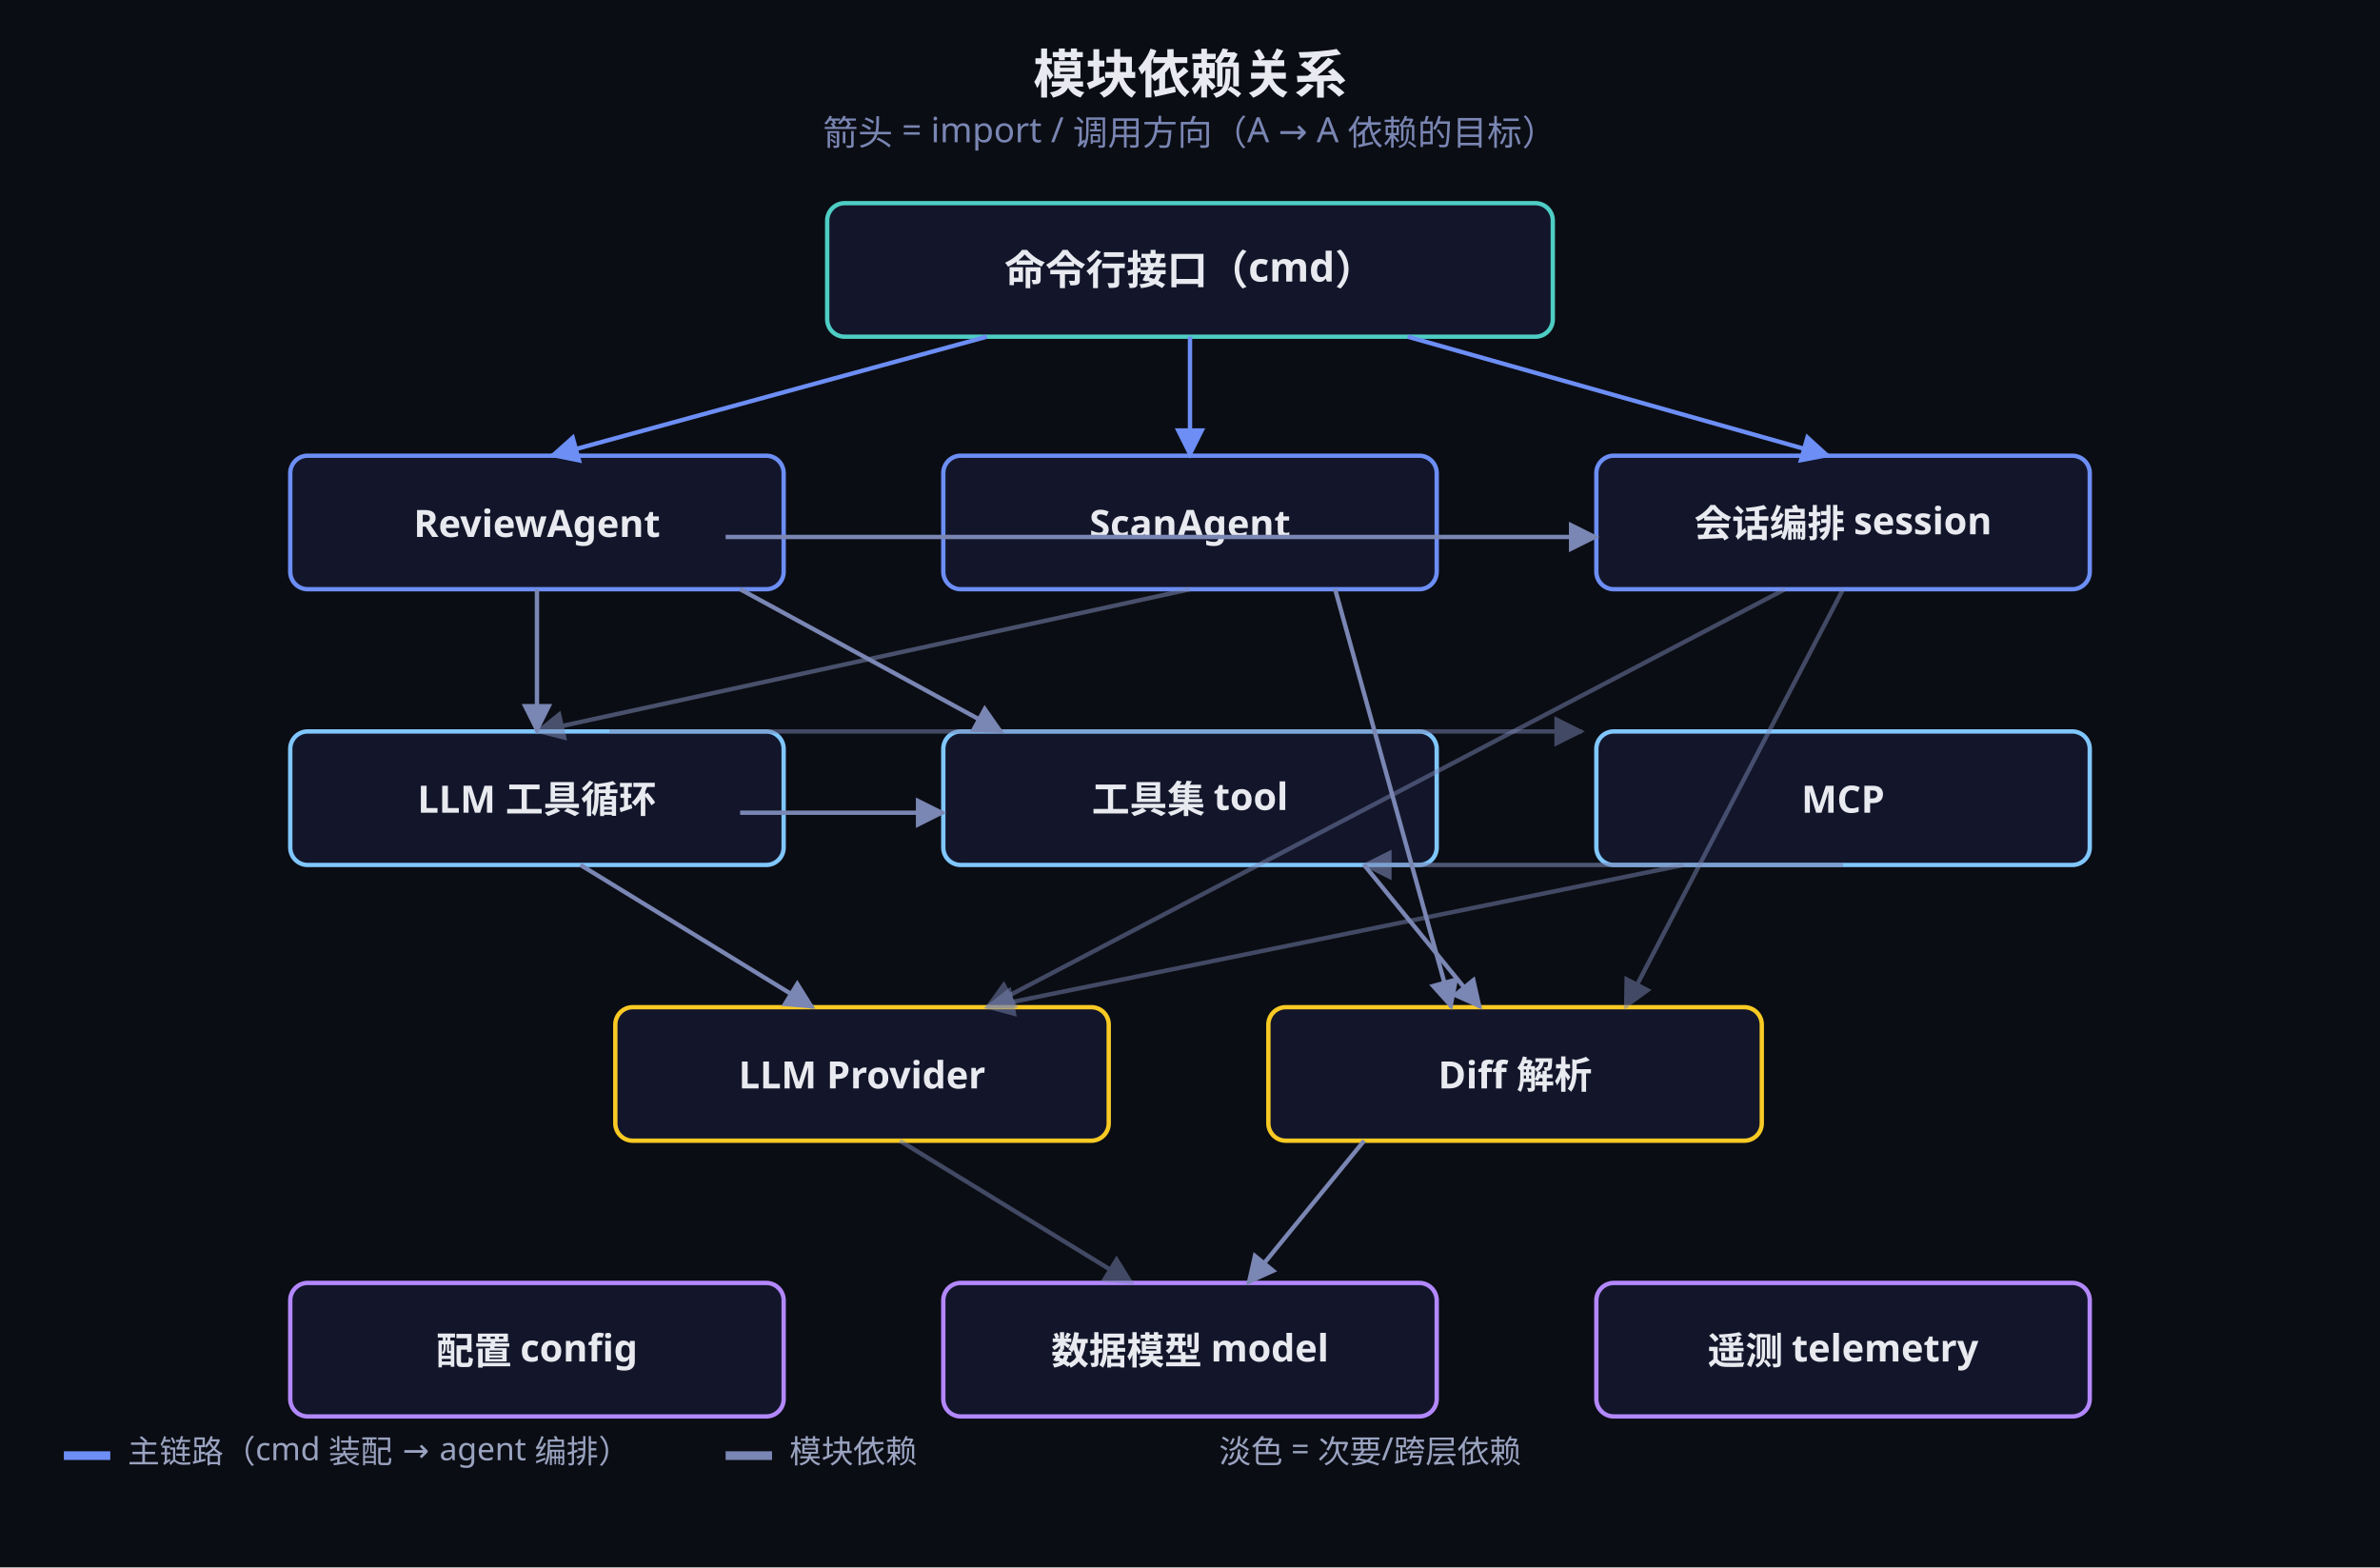
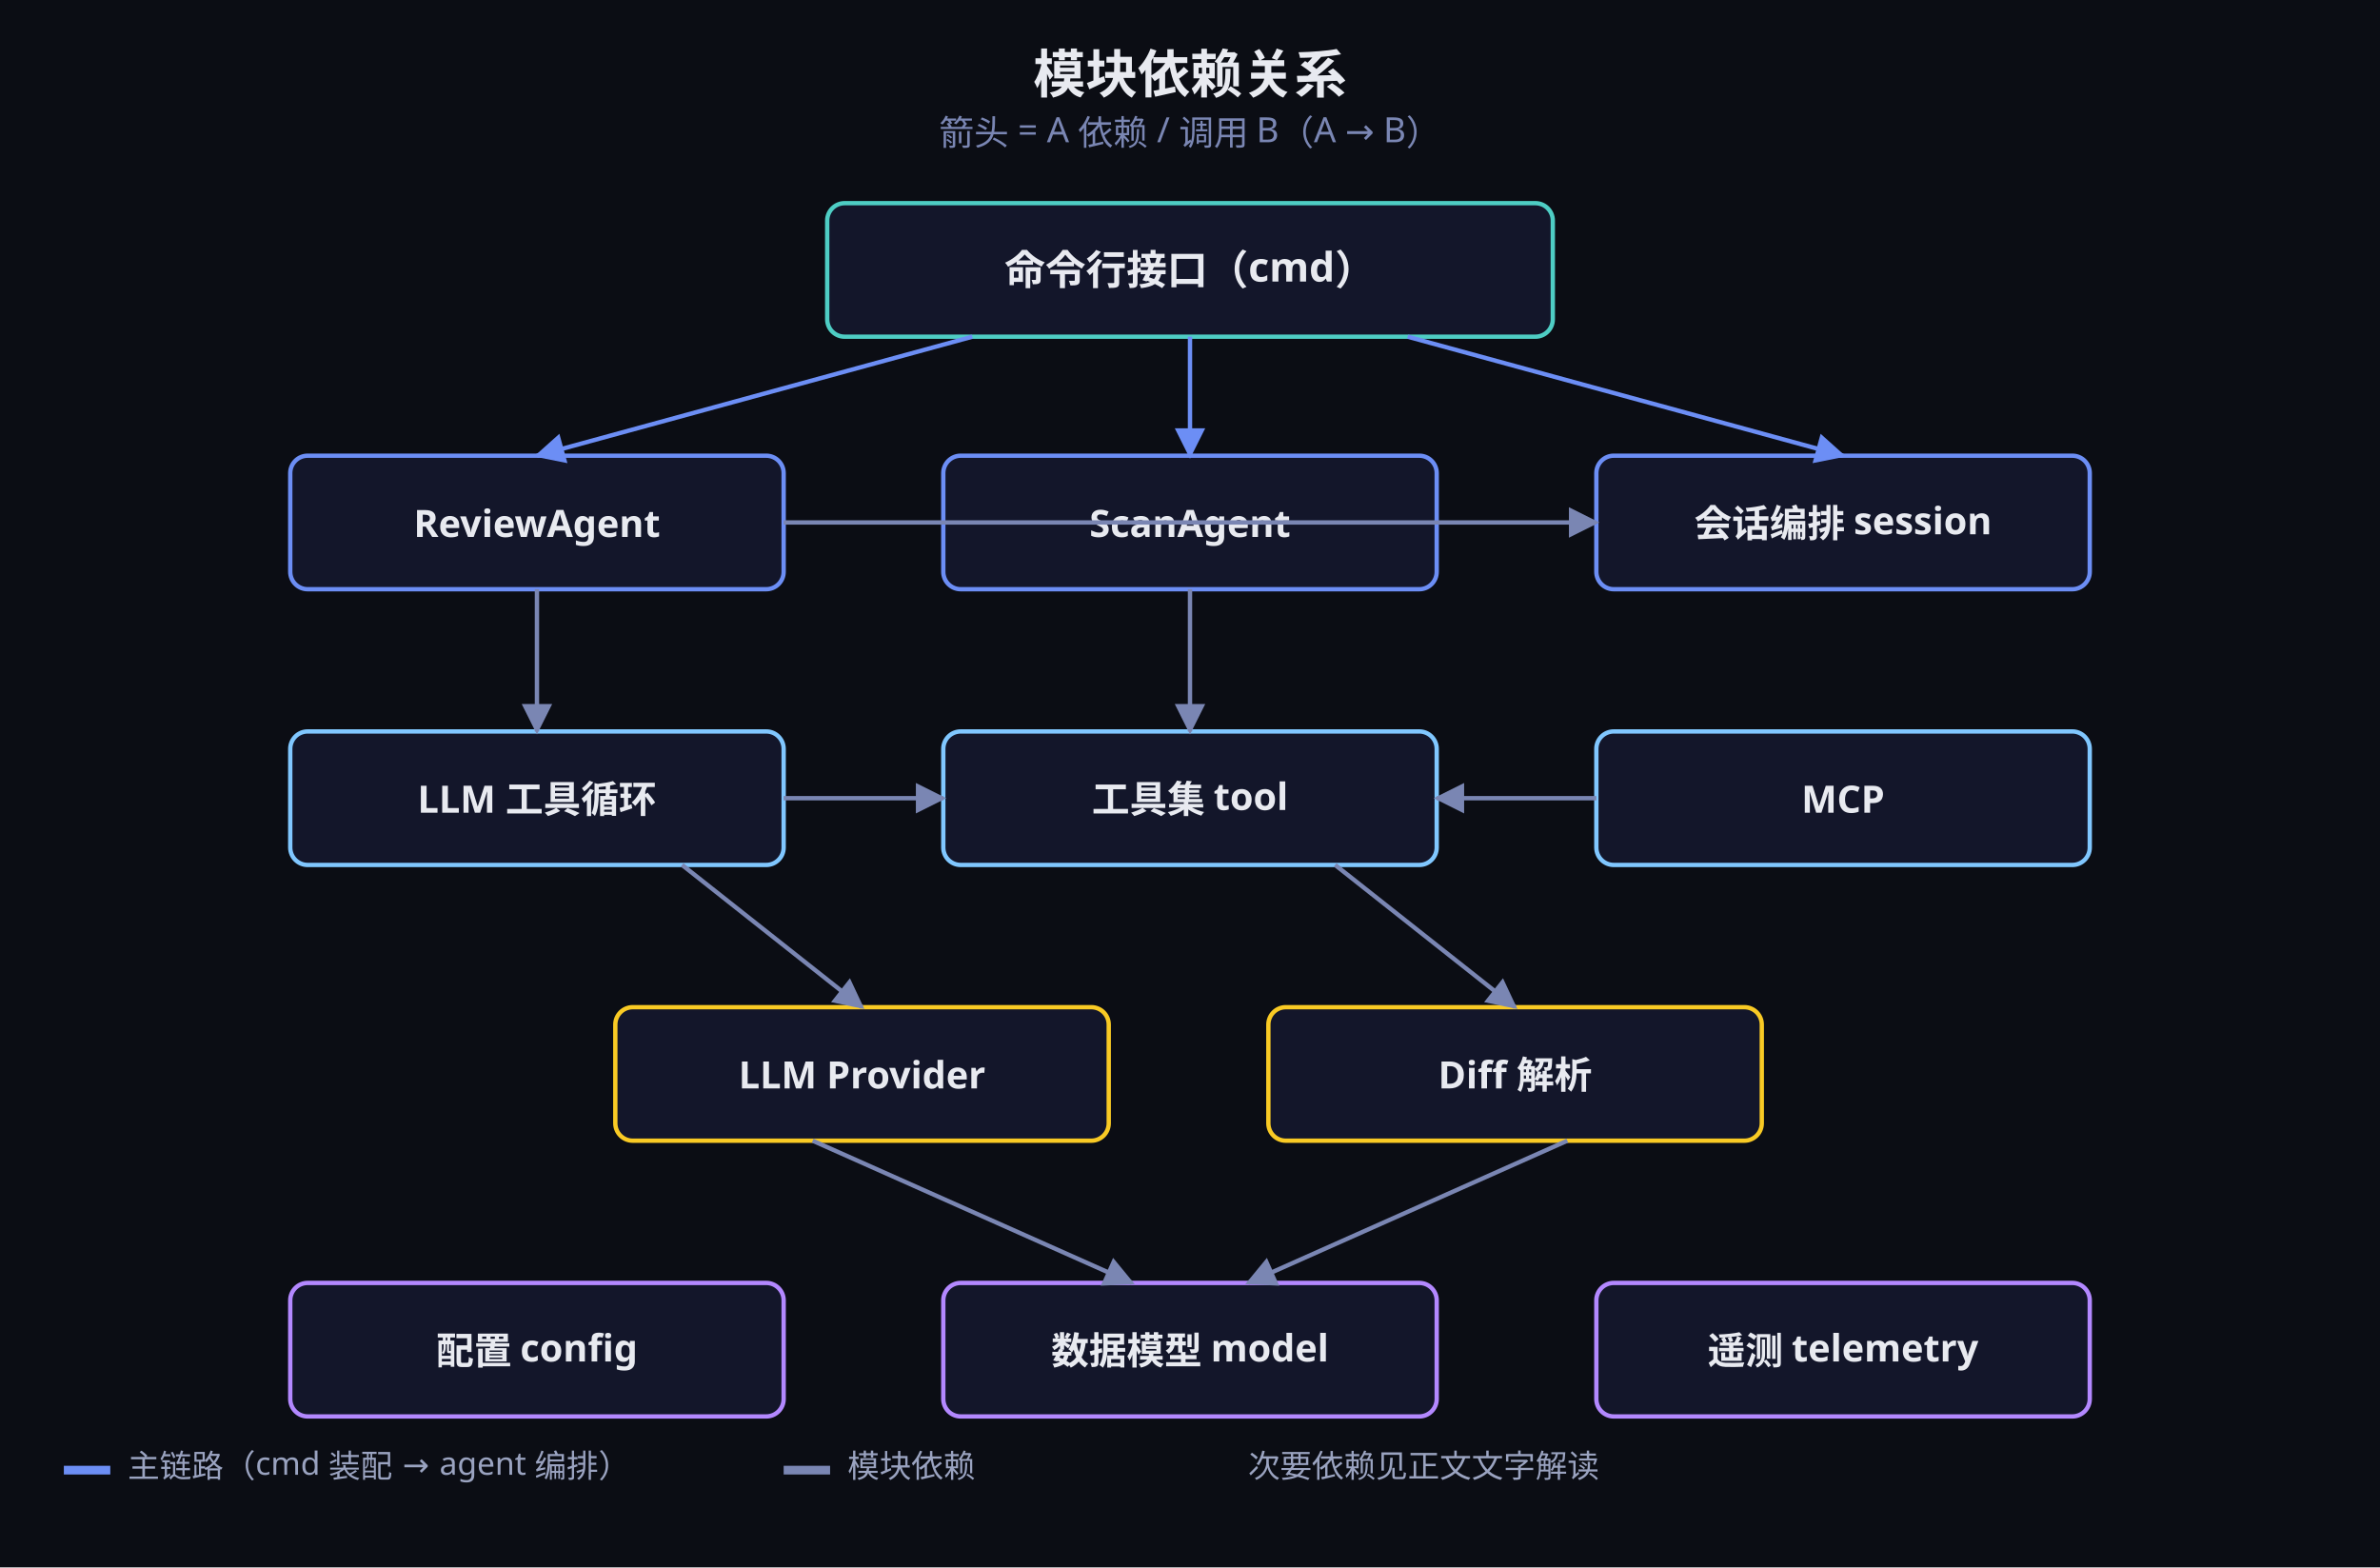
<svg xmlns="http://www.w3.org/2000/svg" width="820" height="540" viewBox="0 0 820 540" font-family="system-ui, sans-serif">
  <defs>
    <marker id="arr" viewBox="0 0 10 10" refX="9" refY="5" markerWidth="7" markerHeight="7" orient="auto">
      <path d="M0,0 L10,5 L0,10 z" fill="#7a86b3" />
    </marker>
    <marker id="arrB" viewBox="0 0 10 10" refX="9" refY="5" markerWidth="7" markerHeight="7" orient="auto">
      <path d="M0,0 L10,5 L0,10 z" fill="#6c8ef5" />
    </marker>
  </defs>
  <rect x="0" y="0" width="820" height="540" fill="#0b0d14" />
  <text x="410" y="32" text-anchor="middle" fill="#e8eaf0" font-size="18" font-weight="700">模块依赖关系</text>
-   <text x="410" y="50" text-anchor="middle" fill="#7a86b3" font-size="12">箭头 = import / 调用方向（A → A 依赖的目标）</text>
+   <text x="410" y="50" text-anchor="middle" fill="#7a86b3" font-size="12">箭头 = A 依赖 / 调用 B（A → B）</text>
  <rect x="285" y="70" width="250" height="46" rx="6" fill="#13162a" stroke="#4ecdc4" stroke-width="1.5" />
  <text x="410" y="98" text-anchor="middle" fill="#e8eaf0" font-size="14" font-weight="600">命令行接口（cmd）</text>
  <rect x="100" y="157" width="170" height="46" rx="6" fill="#13162a" stroke="#6c8ef5" stroke-width="1.5" />
  <text x="185" y="185" text-anchor="middle" fill="#e8eaf0" font-size="13" font-weight="600">ReviewAgent</text>
  <rect x="325" y="157" width="170" height="46" rx="6" fill="#13162a" stroke="#6c8ef5" stroke-width="1.5" />
  <text x="410" y="185" text-anchor="middle" fill="#e8eaf0" font-size="13" font-weight="600">ScanAgent</text>
  <rect x="550" y="157" width="170" height="46" rx="6" fill="#13162a" stroke="#6c8ef5" stroke-width="1.5" />
  <text x="635" y="185" text-anchor="middle" fill="#e8eaf0" font-size="13" font-weight="600">会话编排 session</text>
  <rect x="100" y="252" width="170" height="46" rx="6" fill="#13162a" stroke="#80c7ff" stroke-width="1.5" />
  <text x="185" y="280" text-anchor="middle" fill="#e8eaf0" font-size="13" font-weight="600">LLM 工具循环</text>
  <rect x="325" y="252" width="170" height="46" rx="6" fill="#13162a" stroke="#80c7ff" stroke-width="1.5" />
  <text x="410" y="280" text-anchor="middle" fill="#e8eaf0" font-size="13" font-weight="600">工具集 tool</text>
  <rect x="550" y="252" width="170" height="46" rx="6" fill="#13162a" stroke="#80c7ff" stroke-width="1.5" />
  <text x="635" y="280" text-anchor="middle" fill="#e8eaf0" font-size="13" font-weight="600">MCP</text>
  <rect x="212" y="347" width="170" height="46" rx="6" fill="#13162a" stroke="#f9ca24" stroke-width="1.5" />
  <text x="297" y="375" text-anchor="middle" fill="#e8eaf0" font-size="13" font-weight="600">LLM Provider</text>
  <rect x="437" y="347" width="170" height="46" rx="6" fill="#13162a" stroke="#f9ca24" stroke-width="1.5" />
  <text x="522" y="375" text-anchor="middle" fill="#e8eaf0" font-size="13" font-weight="600">Diff 解析</text>
  <rect x="100" y="442" width="170" height="46" rx="6" fill="#13162a" stroke="#b388ff" stroke-width="1.5" />
  <text x="185" y="470" text-anchor="middle" fill="#e8eaf0" font-size="13" font-weight="600">配置 config</text>
  <rect x="325" y="442" width="170" height="46" rx="6" fill="#13162a" stroke="#b388ff" stroke-width="1.5" />
  <text x="410" y="470" text-anchor="middle" fill="#e8eaf0" font-size="13" font-weight="600">数据模型 model</text>
  <rect x="550" y="442" width="170" height="46" rx="6" fill="#13162a" stroke="#b388ff" stroke-width="1.5" />
  <text x="635" y="470" text-anchor="middle" fill="#e8eaf0" font-size="13" font-weight="600">遥测 telemetry</text>
-   <path d="M 340 116 L 190 157" fill="none" stroke="#6c8ef5" stroke-width="1.5" marker-end="url(#arrB)" />
+   <path d="M 335 116 L 185 157" fill="none" stroke="#6c8ef5" stroke-width="1.5" marker-end="url(#arrB)" />
  <path d="M 410 116 L 410 157" fill="none" stroke="#6c8ef5" stroke-width="1.5" marker-end="url(#arrB)" />
-   <path d="M 485 116 L 630 157" fill="none" stroke="#6c8ef5" stroke-width="1.5" marker-end="url(#arrB)" />
+   <path d="M 485 116 L 635 157" fill="none" stroke="#6c8ef5" stroke-width="1.5" marker-end="url(#arrB)" />
  <path d="M 185 203 L 185 252" fill="none" stroke="#7a86b3" stroke-width="1.5" marker-end="url(#arr)" />
-   <path d="M 255 203 L 345 252" fill="none" stroke="#7a86b3" stroke-width="1.5" marker-end="url(#arr)" />
-   <path d="M 250 185 L 550 185" fill="none" stroke="#7a86b3" stroke-width="1.5" marker-end="url(#arr)" />
-   <path d="M 410 203 L 185 252" fill="none" stroke="#7a86b3" stroke-width="1.5" marker-end="url(#arr)" opacity="0.55" />
-   <path d="M 460 203 L 500 347" fill="none" stroke="#7a86b3" stroke-width="1.5" marker-end="url(#arr)" />
-   <path d="M 200 298 L 280 347" fill="none" stroke="#7a86b3" stroke-width="1.5" marker-end="url(#arr)" />
-   <path d="M 255 280 L 325 280" fill="none" stroke="#7a86b3" stroke-width="1.5" marker-end="url(#arr)" />
-   <path d="M 210 252 L 545 252" fill="none" stroke="#7a86b3" stroke-width="1.5" marker-end="url(#arr)" opacity="0.5" />
-   <path d="M 470 298 L 510 347" fill="none" stroke="#7a86b3" stroke-width="1.5" marker-end="url(#arr)" />
-   <path d="M 635 298 L 470 298" fill="none" stroke="#7a86b3" stroke-width="1.5" marker-end="url(#arr)" opacity="0.6" />
-   <path d="M 580 298 L 340 347" fill="none" stroke="#7a86b3" stroke-width="1.5" marker-end="url(#arr)" opacity="0.5" />
-   <path d="M 615 203 L 340 347" fill="none" stroke="#7a86b3" stroke-width="1.5" marker-end="url(#arr)" opacity="0.5" />
-   <path d="M 635 203 L 560 347" fill="none" stroke="#7a86b3" stroke-width="1.5" marker-end="url(#arr)" opacity="0.5" />
-   <path d="M 470 393 L 430 442" fill="none" stroke="#7a86b3" stroke-width="1.5" marker-end="url(#arr)" />
-   <path d="M 310 393 L 390 442" fill="none" stroke="#7a86b3" stroke-width="1.5" marker-end="url(#arr)" opacity="0.5" />
-   <rect x="22" y="500" width="16" height="3" fill="#6c8ef5" />
-   <text x="44" y="504" fill="#9aa3c0" font-size="11">主链路（cmd 装配 → agent 编排）</text>
-   <rect x="250" y="500" width="16" height="3" fill="#7a86b3" />
-   <text x="272" y="504" fill="#9aa3c0" font-size="11">模块依赖</text>
-   <text x="420" y="504" fill="#9aa3c0" font-size="11">淡色 = 次要/跨层依赖</text>
+   <path d="M 270 180 L 550 180" fill="none" stroke="#7a86b3" stroke-width="1.5" marker-end="url(#arr)" />
+   <path d="M 410 203 L 410 252" fill="none" stroke="#7a86b3" stroke-width="1.5" marker-end="url(#arr)" />
+   <path d="M 270 275 L 325 275" fill="none" stroke="#7a86b3" stroke-width="1.5" marker-end="url(#arr)" />
+   <path d="M 235 298 L 297 347" fill="none" stroke="#7a86b3" stroke-width="1.5" marker-end="url(#arr)" />
+   <path d="M 460 298 L 522 347" fill="none" stroke="#7a86b3" stroke-width="1.5" marker-end="url(#arr)" />
+   <path d="M 550 275 L 495 275" fill="none" stroke="#7a86b3" stroke-width="1.5" marker-end="url(#arr)" />
+   <path d="M 280 393 L 390 442" fill="none" stroke="#7a86b3" stroke-width="1.5" marker-end="url(#arr)" />
+   <path d="M 540 393 L 430 442" fill="none" stroke="#7a86b3" stroke-width="1.5" marker-end="url(#arr)" />
+   <rect x="22" y="505" width="16" height="3" fill="#6c8ef5" />
+   <text x="44" y="509" fill="#9aa3c0" font-size="11">主链路（cmd 装配 → agent 编排）</text>
+   <rect x="270" y="505" width="16" height="3" fill="#7a86b3" />
+   <text x="292" y="509" fill="#9aa3c0" font-size="11">模块依赖</text>
+   <text x="430" y="509" fill="#9aa3c0" font-size="11">次要依赖见正文文字解读</text>
</svg>
